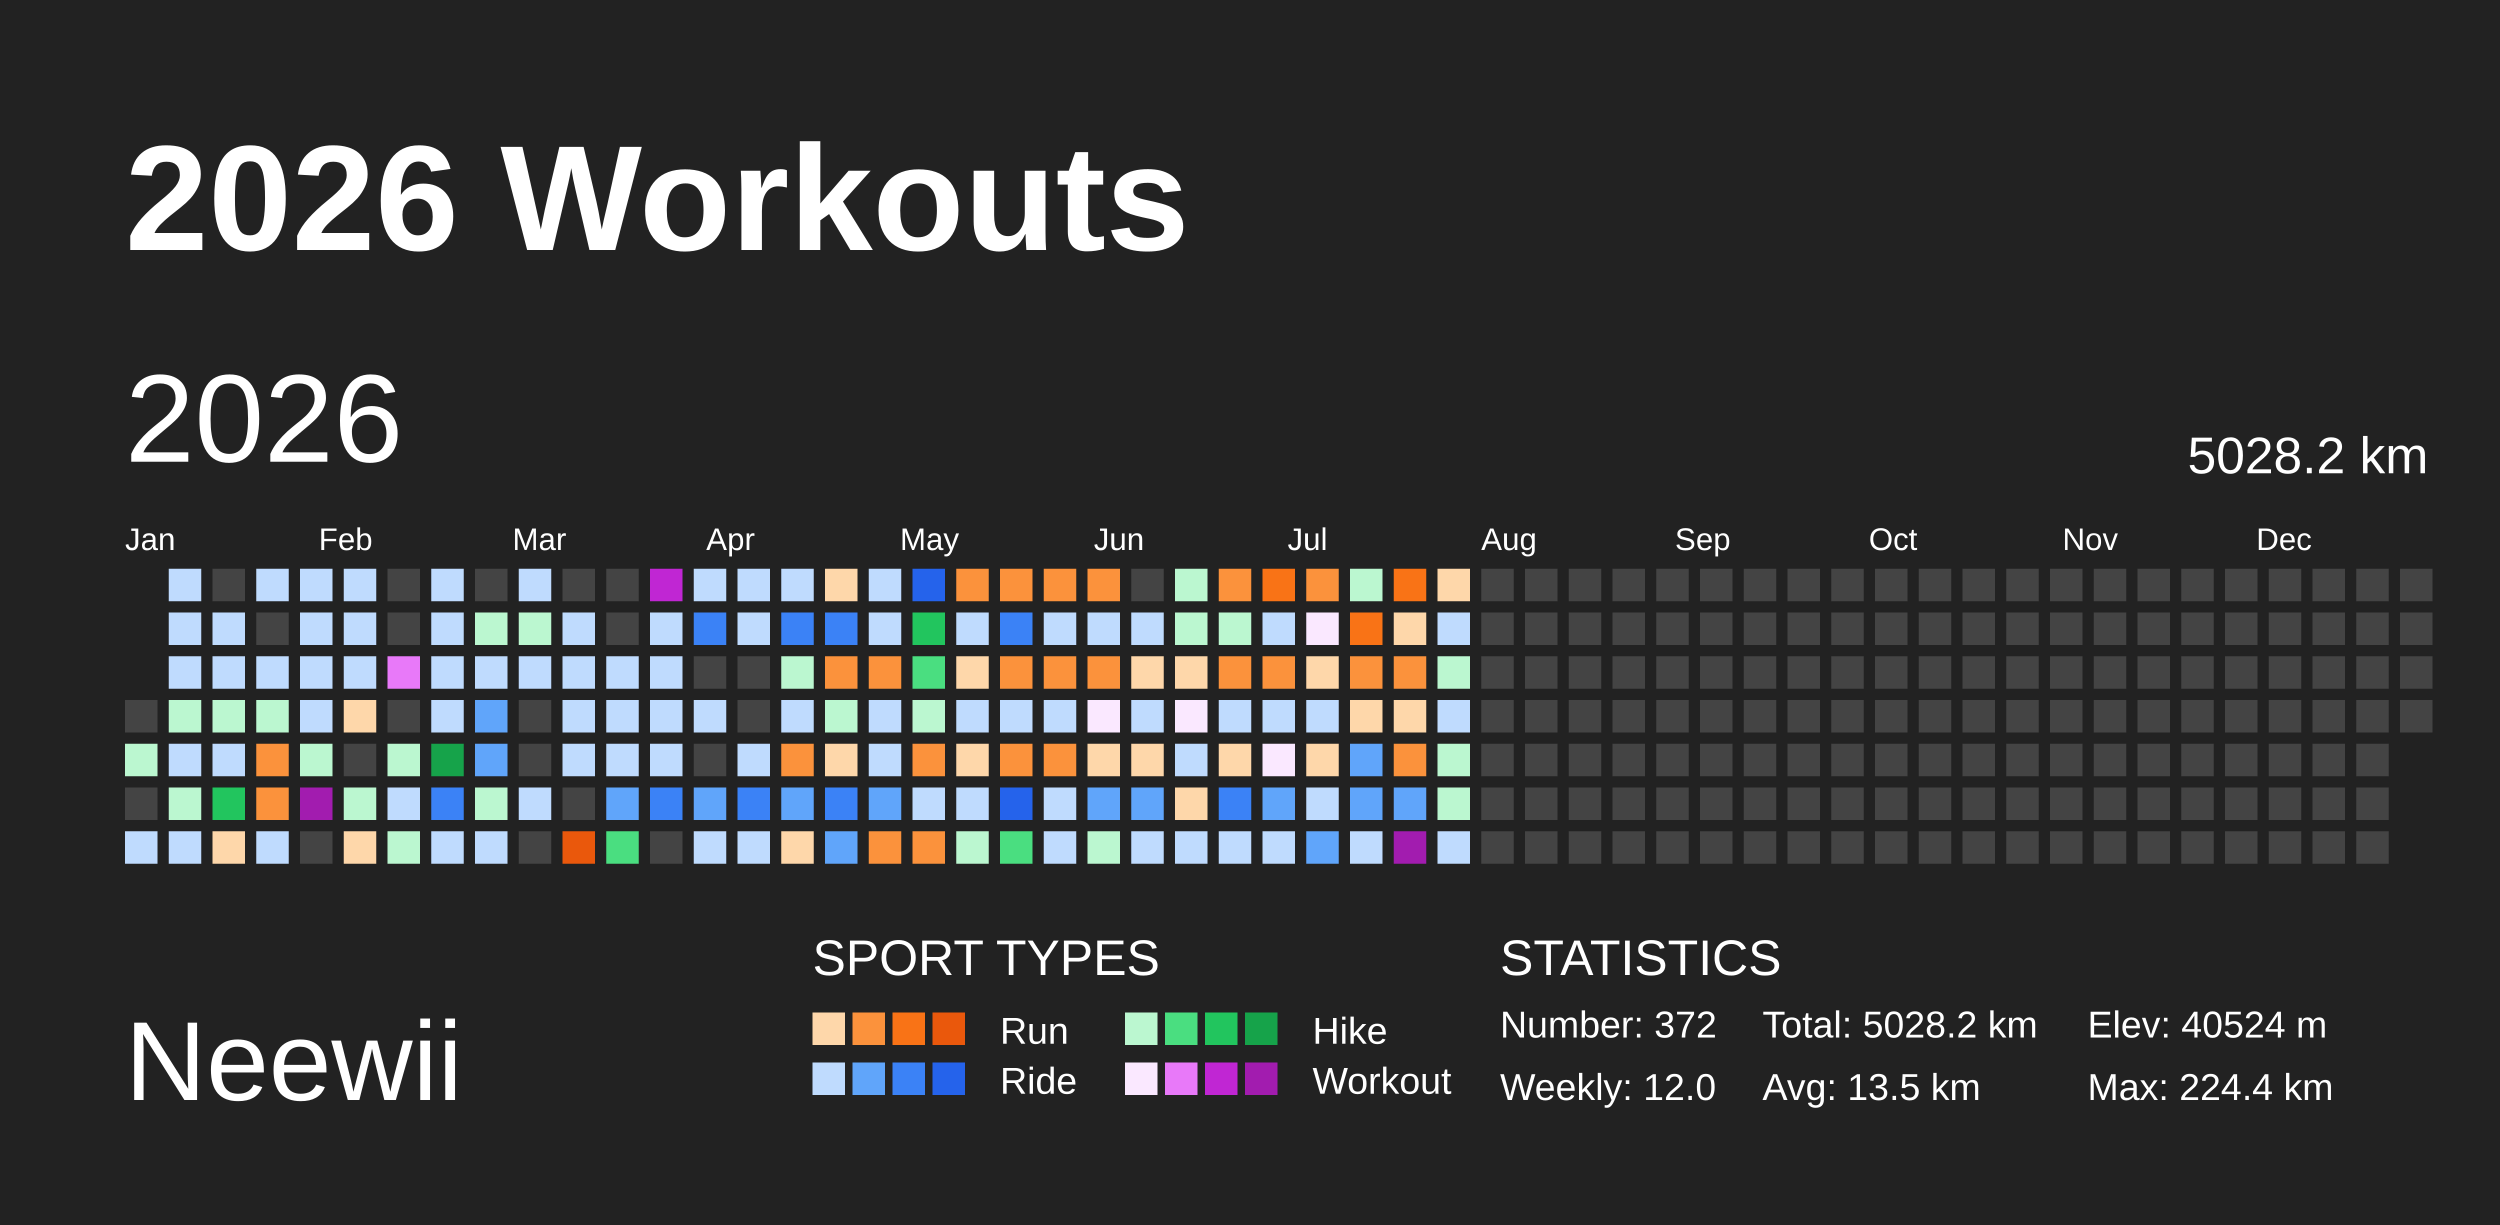
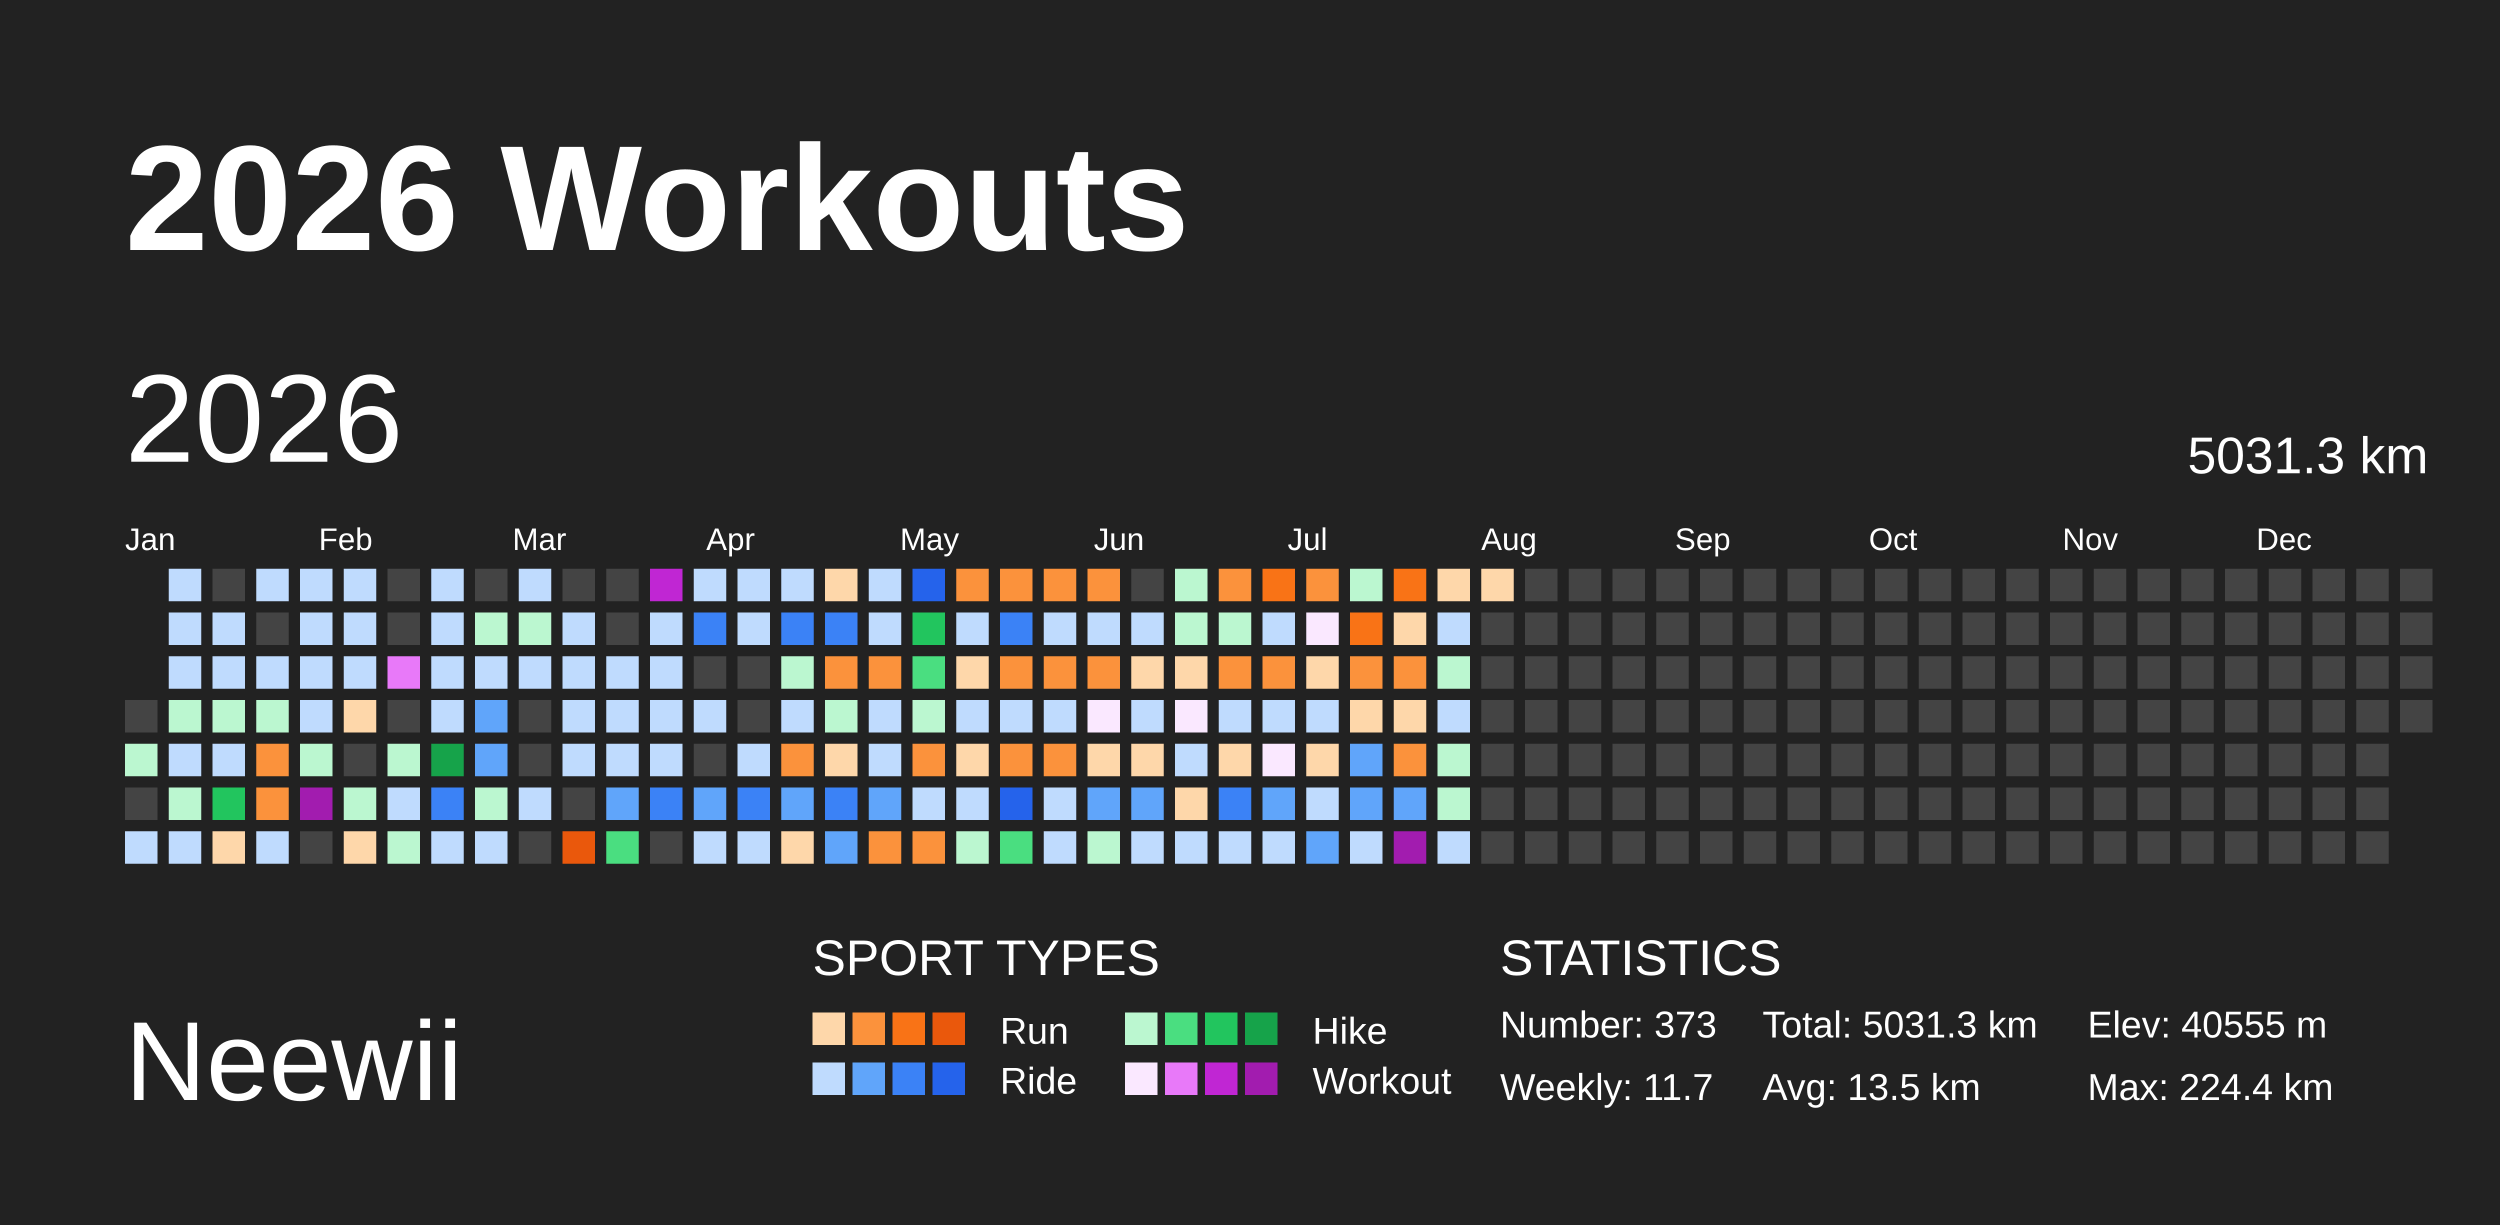
<svg xmlns="http://www.w3.org/2000/svg" baseProfile="full" height="98mm" version="1.1" viewBox="0,0,200,98" width="200mm">
  <defs />
  <rect fill="#222222" height="98" width="200" x="0" y="0" />
  <text fill="#FFFFFF" style="font-size:12px; font-family:Arial; font-weight:bold;" x="10" y="20">2026 Workouts</text>
  <text fill="#FFFFFF" style="font-size:9px; font-family:Arial" x="10" y="88">Neewii</text>
  <text fill="#FFFFFF" style="font-size:4px; font-family:Arial" x="65" y="78">SPORT TYPES</text>
  <rect fill="#fed7aa" height="2.6" width="2.6" x="65.0" y="81" />
  <rect fill="#fb923c" height="2.6" width="2.6" x="68.2" y="81" />
  <rect fill="#f97316" height="2.6" width="2.6" x="71.4" y="81" />
  <rect fill="#ea580c" height="2.6" width="2.6" x="74.6" y="81" />
  <text fill="#FFFFFF" style="font-size:3px; font-family:Arial" x="80" y="83.5">Run</text>
  <rect fill="#bbf7d0" height="2.6" width="2.6" x="90.0" y="81" />
  <rect fill="#4ade80" height="2.6" width="2.6" x="93.2" y="81" />
  <rect fill="#22c55e" height="2.6" width="2.6" x="96.4" y="81" />
  <rect fill="#16a34a" height="2.6" width="2.6" x="99.6" y="81" />
  <text fill="#FFFFFF" style="font-size:3px; font-family:Arial" x="105" y="83.5">Hike</text>
  <rect fill="#bfdbfe" height="2.6" width="2.6" x="65.0" y="85" />
  <rect fill="#60a5fa" height="2.6" width="2.6" x="68.2" y="85" />
  <rect fill="#3b82f6" height="2.6" width="2.6" x="71.4" y="85" />
  <rect fill="#2563eb" height="2.6" width="2.6" x="74.6" y="85" />
  <text fill="#FFFFFF" style="font-size:3px; font-family:Arial" x="80" y="87.5">Ride</text>
  <rect fill="#fae8ff" height="2.6" width="2.6" x="90.0" y="85" />
  <rect fill="#e879f9" height="2.6" width="2.6" x="93.2" y="85" />
  <rect fill="#c026d3" height="2.6" width="2.6" x="96.4" y="85" />
  <rect fill="#a21caf" height="2.6" width="2.6" x="99.6" y="85" />
  <text fill="#FFFFFF" style="font-size:3px; font-family:Arial" x="105" y="87.5">Workout</text>
  <text fill="#FFFFFF" style="font-size:4px; font-family:Arial" x="120" y="78">STATISTICS</text>
-   <text fill="#FFFFFF" style="font-size:3px; font-family:Arial" x="120" y="83">Number: 372</text>
-   <text fill="#FFFFFF" style="font-size:3px; font-family:Arial" x="120" y="88">Weekly: 12.0</text>
-   <text fill="#FFFFFF" style="font-size:3px; font-family:Arial" x="141" y="83">Total: 5028.2 km</text>
+   <text fill="#FFFFFF" style="font-size:3px; font-family:Arial" x="120" y="83">Number: 373</text>
+   <text fill="#FFFFFF" style="font-size:3px; font-family:Arial" x="120" y="88">Weekly: 11.7</text>
+   <text fill="#FFFFFF" style="font-size:3px; font-family:Arial" x="141" y="83">Total: 5031.3 km</text>
  <text fill="#FFFFFF" style="font-size:3px; font-family:Arial" x="141" y="88">Avg: 13.5 km</text>
-   <text fill="#FFFFFF" style="font-size:3px; font-family:Arial" x="167" y="83">Elev: 40524 m</text>
+   <text fill="#FFFFFF" style="font-size:3px; font-family:Arial" x="167" y="83">Elev: 40555 m</text>
  <text fill="#FFFFFF" style="font-size:3px; font-family:Arial" x="167" y="88">Max: 224.4 km</text>
  <text dominant-baseline="hanging" fill="#FFFFFF" style="font-size:10.0px; font-family:Arial;" x="10" y="30">2026</text>
-   <text dominant-baseline="hanging" fill="#FFFFFF" style="font-size:4.125px; font-family:Arial;" x="175" y="35">5028.2 km</text>
+   <text dominant-baseline="hanging" fill="#FFFFFF" style="font-size:4.125px; font-family:Arial;" x="175" y="35">5031.3 km</text>
  <text fill="#FFFFFF" style="font-size:2.5px; font-family:Arial" x="10.0" y="44">Jan</text>
  <text fill="#FFFFFF" style="font-size:2.5px; font-family:Arial" x="25.5" y="44">Feb</text>
  <text fill="#FFFFFF" style="font-size:2.5px; font-family:Arial" x="41.0" y="44">Mar</text>
  <text fill="#FFFFFF" style="font-size:2.5px; font-family:Arial" x="56.5" y="44">Apr</text>
  <text fill="#FFFFFF" style="font-size:2.5px; font-family:Arial" x="72.0" y="44">May</text>
  <text fill="#FFFFFF" style="font-size:2.5px; font-family:Arial" x="87.5" y="44">Jun</text>
  <text fill="#FFFFFF" style="font-size:2.5px; font-family:Arial" x="103.0" y="44">Jul</text>
  <text fill="#FFFFFF" style="font-size:2.5px; font-family:Arial" x="118.5" y="44">Aug</text>
  <text fill="#FFFFFF" style="font-size:2.5px; font-family:Arial" x="134.0" y="44">Sep</text>
  <text fill="#FFFFFF" style="font-size:2.5px; font-family:Arial" x="149.5" y="44">Oct</text>
  <text fill="#FFFFFF" style="font-size:2.5px; font-family:Arial" x="165.0" y="44">Nov</text>
  <text fill="#FFFFFF" style="font-size:2.5px; font-family:Arial" x="180.5" y="44">Dec</text>
  <rect fill="#444444" height="2.6" width="2.6" x="10.0" y="56.0" />
  <rect fill="#bbf7d0" height="2.6" width="2.6" x="10.0" y="59.5" />
  <rect fill="#444444" height="2.6" width="2.6" x="10.0" y="63.0" />
  <rect fill="#bfdbfe" height="2.6" width="2.6" x="10.0" y="66.5" />
  <rect fill="#bfdbfe" height="2.6" width="2.6" x="13.5" y="45.5" />
  <rect fill="#bfdbfe" height="2.6" width="2.6" x="13.5" y="49.0" />
  <rect fill="#bfdbfe" height="2.6" width="2.6" x="13.5" y="52.5" />
  <rect fill="#bbf7d0" height="2.6" width="2.6" x="13.5" y="56.0" />
  <rect fill="#bfdbfe" height="2.6" width="2.6" x="13.5" y="59.5" />
  <rect fill="#bbf7d0" height="2.6" width="2.6" x="13.5" y="63.0" />
  <rect fill="#bfdbfe" height="2.6" width="2.6" x="13.5" y="66.5" />
  <rect fill="#444444" height="2.6" width="2.6" x="17.0" y="45.5" />
  <rect fill="#bfdbfe" height="2.6" width="2.6" x="17.0" y="49.0" />
  <rect fill="#bfdbfe" height="2.6" width="2.6" x="17.0" y="52.5" />
  <rect fill="#bbf7d0" height="2.6" width="2.6" x="17.0" y="56.0" />
  <rect fill="#bfdbfe" height="2.6" width="2.6" x="17.0" y="59.5" />
  <rect fill="#22c55e" height="2.6" width="2.6" x="17.0" y="63.0" />
  <rect fill="#fed7aa" height="2.6" width="2.6" x="17.0" y="66.5" />
  <rect fill="#bfdbfe" height="2.6" width="2.6" x="20.5" y="45.5" />
  <rect fill="#444444" height="2.6" width="2.6" x="20.5" y="49.0" />
  <rect fill="#bfdbfe" height="2.6" width="2.6" x="20.5" y="52.5" />
  <rect fill="#bbf7d0" height="2.6" width="2.6" x="20.5" y="56.0" />
  <rect fill="#fb923c" height="2.6" width="2.6" x="20.5" y="59.5" />
  <rect fill="#fb923c" height="2.6" width="2.6" x="20.5" y="63.0" />
  <rect fill="#bfdbfe" height="2.6" width="2.6" x="20.5" y="66.5" />
  <rect fill="#bfdbfe" height="2.6" width="2.6" x="24.0" y="45.5" />
  <rect fill="#bfdbfe" height="2.6" width="2.6" x="24.0" y="49.0" />
  <rect fill="#bfdbfe" height="2.6" width="2.6" x="24.0" y="52.5" />
  <rect fill="#bfdbfe" height="2.6" width="2.6" x="24.0" y="56.0" />
  <rect fill="#bbf7d0" height="2.6" width="2.6" x="24.0" y="59.5" />
  <rect fill="#a21caf" height="2.6" width="2.6" x="24.0" y="63.0" />
  <rect fill="#444444" height="2.6" width="2.6" x="24.0" y="66.5" />
  <rect fill="#bfdbfe" height="2.6" width="2.6" x="27.5" y="45.5" />
  <rect fill="#bfdbfe" height="2.6" width="2.6" x="27.5" y="49.0" />
  <rect fill="#bfdbfe" height="2.6" width="2.6" x="27.5" y="52.5" />
  <rect fill="#fed7aa" height="2.6" width="2.6" x="27.5" y="56.0" />
  <rect fill="#444444" height="2.6" width="2.6" x="27.5" y="59.5" />
  <rect fill="#bbf7d0" height="2.6" width="2.6" x="27.5" y="63.0" />
  <rect fill="#fed7aa" height="2.6" width="2.6" x="27.5" y="66.5" />
  <rect fill="#444444" height="2.6" width="2.6" x="31.0" y="45.5" />
  <rect fill="#444444" height="2.6" width="2.6" x="31.0" y="49.0" />
  <rect fill="#e879f9" height="2.6" width="2.6" x="31.0" y="52.5" />
  <rect fill="#444444" height="2.6" width="2.6" x="31.0" y="56.0" />
  <rect fill="#bbf7d0" height="2.6" width="2.6" x="31.0" y="59.5" />
  <rect fill="#bfdbfe" height="2.6" width="2.6" x="31.0" y="63.0" />
  <rect fill="#bbf7d0" height="2.6" width="2.6" x="31.0" y="66.5" />
  <rect fill="#bfdbfe" height="2.6" width="2.6" x="34.5" y="45.5" />
  <rect fill="#bfdbfe" height="2.6" width="2.6" x="34.5" y="49.0" />
  <rect fill="#bfdbfe" height="2.6" width="2.6" x="34.5" y="52.5" />
  <rect fill="#bfdbfe" height="2.6" width="2.6" x="34.5" y="56.0" />
  <rect fill="#16a34a" height="2.6" width="2.6" x="34.5" y="59.5" />
  <rect fill="#3b82f6" height="2.6" width="2.6" x="34.5" y="63.0" />
  <rect fill="#bfdbfe" height="2.6" width="2.6" x="34.5" y="66.5" />
  <rect fill="#444444" height="2.6" width="2.6" x="38.0" y="45.5" />
  <rect fill="#bbf7d0" height="2.6" width="2.6" x="38.0" y="49.0" />
  <rect fill="#bfdbfe" height="2.6" width="2.6" x="38.0" y="52.5" />
  <rect fill="#60a5fa" height="2.6" width="2.6" x="38.0" y="56.0" />
  <rect fill="#60a5fa" height="2.6" width="2.6" x="38.0" y="59.5" />
  <rect fill="#bbf7d0" height="2.6" width="2.6" x="38.0" y="63.0" />
  <rect fill="#bfdbfe" height="2.6" width="2.6" x="38.0" y="66.5" />
  <rect fill="#bfdbfe" height="2.6" width="2.6" x="41.5" y="45.5" />
  <rect fill="#bbf7d0" height="2.6" width="2.6" x="41.5" y="49.0" />
  <rect fill="#bfdbfe" height="2.6" width="2.6" x="41.5" y="52.5" />
  <rect fill="#444444" height="2.6" width="2.6" x="41.5" y="56.0" />
  <rect fill="#444444" height="2.6" width="2.6" x="41.5" y="59.5" />
  <rect fill="#bfdbfe" height="2.6" width="2.6" x="41.5" y="63.0" />
  <rect fill="#444444" height="2.6" width="2.6" x="41.5" y="66.5" />
  <rect fill="#444444" height="2.6" width="2.6" x="45.0" y="45.5" />
  <rect fill="#bfdbfe" height="2.6" width="2.6" x="45.0" y="49.0" />
  <rect fill="#bfdbfe" height="2.6" width="2.6" x="45.0" y="52.5" />
  <rect fill="#bfdbfe" height="2.6" width="2.6" x="45.0" y="56.0" />
  <rect fill="#bfdbfe" height="2.6" width="2.6" x="45.0" y="59.5" />
  <rect fill="#444444" height="2.6" width="2.6" x="45.0" y="63.0" />
  <rect fill="#ea580c" height="2.6" width="2.6" x="45.0" y="66.5" />
  <rect fill="#444444" height="2.6" width="2.6" x="48.5" y="45.5" />
  <rect fill="#444444" height="2.6" width="2.6" x="48.5" y="49.0" />
  <rect fill="#bfdbfe" height="2.6" width="2.6" x="48.5" y="52.5" />
  <rect fill="#bfdbfe" height="2.6" width="2.6" x="48.5" y="56.0" />
  <rect fill="#bfdbfe" height="2.6" width="2.6" x="48.5" y="59.5" />
  <rect fill="#60a5fa" height="2.6" width="2.6" x="48.5" y="63.0" />
  <rect fill="#4ade80" height="2.6" width="2.6" x="48.5" y="66.5" />
  <rect fill="#c026d3" height="2.6" width="2.6" x="52.0" y="45.5" />
  <rect fill="#bfdbfe" height="2.6" width="2.6" x="52.0" y="49.0" />
  <rect fill="#bfdbfe" height="2.6" width="2.6" x="52.0" y="52.5" />
  <rect fill="#bfdbfe" height="2.6" width="2.6" x="52.0" y="56.0" />
  <rect fill="#bfdbfe" height="2.6" width="2.6" x="52.0" y="59.5" />
  <rect fill="#3b82f6" height="2.6" width="2.6" x="52.0" y="63.0" />
  <rect fill="#444444" height="2.6" width="2.6" x="52.0" y="66.5" />
  <rect fill="#bfdbfe" height="2.6" width="2.6" x="55.5" y="45.5" />
  <rect fill="#3b82f6" height="2.6" width="2.6" x="55.5" y="49.0" />
  <rect fill="#444444" height="2.6" width="2.6" x="55.5" y="52.5" />
  <rect fill="#bfdbfe" height="2.6" width="2.6" x="55.5" y="56.0" />
  <rect fill="#444444" height="2.6" width="2.6" x="55.5" y="59.5" />
  <rect fill="#60a5fa" height="2.6" width="2.6" x="55.5" y="63.0" />
  <rect fill="#bfdbfe" height="2.6" width="2.6" x="55.5" y="66.5" />
  <rect fill="#bfdbfe" height="2.6" width="2.6" x="59.0" y="45.5" />
  <rect fill="#bfdbfe" height="2.6" width="2.6" x="59.0" y="49.0" />
  <rect fill="#444444" height="2.6" width="2.6" x="59.0" y="52.5" />
  <rect fill="#444444" height="2.6" width="2.6" x="59.0" y="56.0" />
  <rect fill="#bfdbfe" height="2.6" width="2.6" x="59.0" y="59.5" />
  <rect fill="#3b82f6" height="2.6" width="2.6" x="59.0" y="63.0" />
  <rect fill="#bfdbfe" height="2.6" width="2.6" x="59.0" y="66.5" />
  <rect fill="#bfdbfe" height="2.6" width="2.6" x="62.5" y="45.5" />
  <rect fill="#3b82f6" height="2.6" width="2.6" x="62.5" y="49.0" />
  <rect fill="#bbf7d0" height="2.6" width="2.6" x="62.5" y="52.5" />
  <rect fill="#bfdbfe" height="2.6" width="2.6" x="62.5" y="56.0" />
  <rect fill="#fb923c" height="2.6" width="2.6" x="62.5" y="59.5" />
  <rect fill="#60a5fa" height="2.6" width="2.6" x="62.5" y="63.0" />
  <rect fill="#fed7aa" height="2.6" width="2.6" x="62.5" y="66.5" />
  <rect fill="#fed7aa" height="2.6" width="2.6" x="66.0" y="45.5" />
  <rect fill="#3b82f6" height="2.6" width="2.6" x="66.0" y="49.0" />
  <rect fill="#fb923c" height="2.6" width="2.6" x="66.0" y="52.5" />
  <rect fill="#bbf7d0" height="2.6" width="2.6" x="66.0" y="56.0" />
  <rect fill="#fed7aa" height="2.6" width="2.6" x="66.0" y="59.5" />
  <rect fill="#3b82f6" height="2.6" width="2.6" x="66.0" y="63.0" />
  <rect fill="#60a5fa" height="2.6" width="2.6" x="66.0" y="66.5" />
  <rect fill="#bfdbfe" height="2.6" width="2.6" x="69.5" y="45.5" />
  <rect fill="#bfdbfe" height="2.6" width="2.6" x="69.5" y="49.0" />
  <rect fill="#fb923c" height="2.6" width="2.6" x="69.5" y="52.5" />
  <rect fill="#bfdbfe" height="2.6" width="2.6" x="69.5" y="56.0" />
  <rect fill="#bfdbfe" height="2.6" width="2.6" x="69.5" y="59.5" />
  <rect fill="#60a5fa" height="2.6" width="2.6" x="69.5" y="63.0" />
  <rect fill="#fb923c" height="2.6" width="2.6" x="69.5" y="66.5" />
  <rect fill="#2563eb" height="2.6" width="2.6" x="73.0" y="45.5" />
  <rect fill="#22c55e" height="2.6" width="2.6" x="73.0" y="49.0" />
  <rect fill="#4ade80" height="2.6" width="2.6" x="73.0" y="52.5" />
  <rect fill="#bbf7d0" height="2.6" width="2.6" x="73.0" y="56.0" />
  <rect fill="#fb923c" height="2.6" width="2.6" x="73.0" y="59.5" />
  <rect fill="#bfdbfe" height="2.6" width="2.6" x="73.0" y="63.0" />
  <rect fill="#fb923c" height="2.6" width="2.6" x="73.0" y="66.5" />
  <rect fill="#fb923c" height="2.6" width="2.6" x="76.5" y="45.5" />
  <rect fill="#bfdbfe" height="2.6" width="2.6" x="76.5" y="49.0" />
  <rect fill="#fed7aa" height="2.6" width="2.6" x="76.5" y="52.5" />
  <rect fill="#bfdbfe" height="2.6" width="2.6" x="76.5" y="56.0" />
  <rect fill="#fed7aa" height="2.6" width="2.6" x="76.5" y="59.5" />
  <rect fill="#bfdbfe" height="2.6" width="2.6" x="76.5" y="63.0" />
  <rect fill="#bbf7d0" height="2.6" width="2.6" x="76.5" y="66.5" />
  <rect fill="#fb923c" height="2.6" width="2.6" x="80.0" y="45.5" />
  <rect fill="#3b82f6" height="2.6" width="2.6" x="80.0" y="49.0" />
  <rect fill="#fb923c" height="2.6" width="2.6" x="80.0" y="52.5" />
  <rect fill="#bfdbfe" height="2.6" width="2.6" x="80.0" y="56.0" />
  <rect fill="#fb923c" height="2.6" width="2.6" x="80.0" y="59.5" />
  <rect fill="#2563eb" height="2.6" width="2.6" x="80.0" y="63.0" />
  <rect fill="#4ade80" height="2.6" width="2.6" x="80.0" y="66.5" />
  <rect fill="#fb923c" height="2.6" width="2.6" x="83.5" y="45.5" />
  <rect fill="#bfdbfe" height="2.6" width="2.6" x="83.5" y="49.0" />
  <rect fill="#fb923c" height="2.6" width="2.6" x="83.5" y="52.5" />
  <rect fill="#bfdbfe" height="2.6" width="2.6" x="83.5" y="56.0" />
  <rect fill="#fb923c" height="2.6" width="2.6" x="83.5" y="59.5" />
  <rect fill="#bfdbfe" height="2.6" width="2.6" x="83.5" y="63.0" />
  <rect fill="#bfdbfe" height="2.6" width="2.6" x="83.5" y="66.5" />
  <rect fill="#fb923c" height="2.6" width="2.6" x="87.0" y="45.5" />
  <rect fill="#bfdbfe" height="2.6" width="2.6" x="87.0" y="49.0" />
  <rect fill="#fb923c" height="2.6" width="2.6" x="87.0" y="52.5" />
  <rect fill="#fae8ff" height="2.6" width="2.6" x="87.0" y="56.0" />
  <rect fill="#fed7aa" height="2.6" width="2.6" x="87.0" y="59.5" />
  <rect fill="#60a5fa" height="2.6" width="2.6" x="87.0" y="63.0" />
  <rect fill="#bbf7d0" height="2.6" width="2.6" x="87.0" y="66.5" />
  <rect fill="#444444" height="2.6" width="2.6" x="90.5" y="45.5" />
  <rect fill="#bfdbfe" height="2.6" width="2.6" x="90.5" y="49.0" />
  <rect fill="#fed7aa" height="2.6" width="2.6" x="90.5" y="52.5" />
  <rect fill="#bfdbfe" height="2.6" width="2.6" x="90.5" y="56.0" />
  <rect fill="#fed7aa" height="2.6" width="2.6" x="90.5" y="59.5" />
  <rect fill="#60a5fa" height="2.6" width="2.6" x="90.5" y="63.0" />
  <rect fill="#bfdbfe" height="2.6" width="2.6" x="90.5" y="66.5" />
  <rect fill="#bbf7d0" height="2.6" width="2.6" x="94.0" y="45.5" />
  <rect fill="#bbf7d0" height="2.6" width="2.6" x="94.0" y="49.0" />
  <rect fill="#fed7aa" height="2.6" width="2.6" x="94.0" y="52.5" />
  <rect fill="#fae8ff" height="2.6" width="2.6" x="94.0" y="56.0" />
  <rect fill="#bfdbfe" height="2.6" width="2.6" x="94.0" y="59.5" />
  <rect fill="#fed7aa" height="2.6" width="2.6" x="94.0" y="63.0" />
  <rect fill="#bfdbfe" height="2.6" width="2.6" x="94.0" y="66.5" />
  <rect fill="#fb923c" height="2.6" width="2.6" x="97.5" y="45.5" />
  <rect fill="#bbf7d0" height="2.6" width="2.6" x="97.5" y="49.0" />
  <rect fill="#fb923c" height="2.6" width="2.6" x="97.5" y="52.5" />
  <rect fill="#bfdbfe" height="2.6" width="2.6" x="97.5" y="56.0" />
  <rect fill="#fed7aa" height="2.6" width="2.6" x="97.5" y="59.5" />
  <rect fill="#3b82f6" height="2.6" width="2.6" x="97.5" y="63.0" />
  <rect fill="#bfdbfe" height="2.6" width="2.6" x="97.5" y="66.5" />
  <rect fill="#f97316" height="2.6" width="2.6" x="101.0" y="45.5" />
  <rect fill="#bfdbfe" height="2.6" width="2.6" x="101.0" y="49.0" />
  <rect fill="#fb923c" height="2.6" width="2.6" x="101.0" y="52.5" />
  <rect fill="#bfdbfe" height="2.6" width="2.6" x="101.0" y="56.0" />
  <rect fill="#fae8ff" height="2.6" width="2.6" x="101.0" y="59.5" />
  <rect fill="#60a5fa" height="2.6" width="2.6" x="101.0" y="63.0" />
  <rect fill="#bfdbfe" height="2.6" width="2.6" x="101.0" y="66.5" />
  <rect fill="#fb923c" height="2.6" width="2.6" x="104.5" y="45.5" />
  <rect fill="#fae8ff" height="2.6" width="2.6" x="104.5" y="49.0" />
  <rect fill="#fed7aa" height="2.6" width="2.6" x="104.5" y="52.5" />
  <rect fill="#bfdbfe" height="2.6" width="2.6" x="104.5" y="56.0" />
  <rect fill="#fed7aa" height="2.6" width="2.6" x="104.5" y="59.5" />
  <rect fill="#bfdbfe" height="2.6" width="2.6" x="104.5" y="63.0" />
  <rect fill="#60a5fa" height="2.6" width="2.6" x="104.5" y="66.5" />
  <rect fill="#bbf7d0" height="2.6" width="2.6" x="108.0" y="45.5" />
  <rect fill="#f97316" height="2.6" width="2.6" x="108.0" y="49.0" />
  <rect fill="#fb923c" height="2.6" width="2.6" x="108.0" y="52.5" />
  <rect fill="#fed7aa" height="2.6" width="2.6" x="108.0" y="56.0" />
  <rect fill="#60a5fa" height="2.6" width="2.6" x="108.0" y="59.5" />
  <rect fill="#60a5fa" height="2.6" width="2.6" x="108.0" y="63.0" />
  <rect fill="#bfdbfe" height="2.6" width="2.6" x="108.0" y="66.5" />
  <rect fill="#f97316" height="2.6" width="2.6" x="111.5" y="45.5" />
  <rect fill="#fed7aa" height="2.6" width="2.6" x="111.5" y="49.0" />
  <rect fill="#fb923c" height="2.6" width="2.6" x="111.5" y="52.5" />
  <rect fill="#fed7aa" height="2.6" width="2.6" x="111.5" y="56.0" />
  <rect fill="#fb923c" height="2.6" width="2.6" x="111.5" y="59.5" />
  <rect fill="#60a5fa" height="2.6" width="2.6" x="111.5" y="63.0" />
  <rect fill="#a21caf" height="2.6" width="2.6" x="111.5" y="66.5" />
  <rect fill="#fed7aa" height="2.6" width="2.6" x="115.0" y="45.5" />
  <rect fill="#bfdbfe" height="2.6" width="2.6" x="115.0" y="49.0" />
  <rect fill="#bbf7d0" height="2.6" width="2.6" x="115.0" y="52.5" />
  <rect fill="#bfdbfe" height="2.6" width="2.6" x="115.0" y="56.0" />
  <rect fill="#bbf7d0" height="2.6" width="2.6" x="115.0" y="59.5" />
  <rect fill="#bbf7d0" height="2.6" width="2.6" x="115.0" y="63.0" />
  <rect fill="#bfdbfe" height="2.6" width="2.6" x="115.0" y="66.5" />
-   <rect fill="#444444" height="2.6" width="2.6" x="118.5" y="45.5" />
+   <rect fill="#fed7aa" height="2.6" width="2.6" x="118.5" y="45.5" />
  <rect fill="#444444" height="2.6" width="2.6" x="118.5" y="49.0" />
  <rect fill="#444444" height="2.6" width="2.6" x="118.5" y="52.5" />
  <rect fill="#444444" height="2.6" width="2.6" x="118.5" y="56.0" />
  <rect fill="#444444" height="2.6" width="2.6" x="118.5" y="59.5" />
  <rect fill="#444444" height="2.6" width="2.6" x="118.5" y="63.0" />
  <rect fill="#444444" height="2.6" width="2.6" x="118.5" y="66.5" />
  <rect fill="#444444" height="2.6" width="2.6" x="122.0" y="45.5" />
  <rect fill="#444444" height="2.6" width="2.6" x="122.0" y="49.0" />
  <rect fill="#444444" height="2.6" width="2.6" x="122.0" y="52.5" />
  <rect fill="#444444" height="2.6" width="2.6" x="122.0" y="56.0" />
  <rect fill="#444444" height="2.6" width="2.6" x="122.0" y="59.5" />
  <rect fill="#444444" height="2.6" width="2.6" x="122.0" y="63.0" />
  <rect fill="#444444" height="2.6" width="2.6" x="122.0" y="66.5" />
  <rect fill="#444444" height="2.6" width="2.6" x="125.5" y="45.5" />
  <rect fill="#444444" height="2.6" width="2.6" x="125.5" y="49.0" />
  <rect fill="#444444" height="2.6" width="2.6" x="125.5" y="52.5" />
  <rect fill="#444444" height="2.6" width="2.6" x="125.5" y="56.0" />
  <rect fill="#444444" height="2.6" width="2.6" x="125.5" y="59.5" />
  <rect fill="#444444" height="2.6" width="2.6" x="125.5" y="63.0" />
  <rect fill="#444444" height="2.6" width="2.6" x="125.5" y="66.5" />
  <rect fill="#444444" height="2.6" width="2.6" x="129.0" y="45.5" />
  <rect fill="#444444" height="2.6" width="2.6" x="129.0" y="49.0" />
  <rect fill="#444444" height="2.6" width="2.6" x="129.0" y="52.5" />
  <rect fill="#444444" height="2.6" width="2.6" x="129.0" y="56.0" />
  <rect fill="#444444" height="2.6" width="2.6" x="129.0" y="59.5" />
  <rect fill="#444444" height="2.6" width="2.6" x="129.0" y="63.0" />
  <rect fill="#444444" height="2.6" width="2.6" x="129.0" y="66.5" />
  <rect fill="#444444" height="2.6" width="2.6" x="132.5" y="45.5" />
  <rect fill="#444444" height="2.6" width="2.6" x="132.5" y="49.0" />
  <rect fill="#444444" height="2.6" width="2.6" x="132.5" y="52.5" />
  <rect fill="#444444" height="2.6" width="2.6" x="132.5" y="56.0" />
  <rect fill="#444444" height="2.6" width="2.6" x="132.5" y="59.5" />
  <rect fill="#444444" height="2.6" width="2.6" x="132.5" y="63.0" />
  <rect fill="#444444" height="2.6" width="2.6" x="132.5" y="66.5" />
  <rect fill="#444444" height="2.6" width="2.6" x="136.0" y="45.5" />
  <rect fill="#444444" height="2.6" width="2.6" x="136.0" y="49.0" />
  <rect fill="#444444" height="2.6" width="2.6" x="136.0" y="52.5" />
  <rect fill="#444444" height="2.6" width="2.6" x="136.0" y="56.0" />
  <rect fill="#444444" height="2.6" width="2.6" x="136.0" y="59.5" />
  <rect fill="#444444" height="2.6" width="2.6" x="136.0" y="63.0" />
  <rect fill="#444444" height="2.6" width="2.6" x="136.0" y="66.5" />
  <rect fill="#444444" height="2.6" width="2.6" x="139.5" y="45.5" />
  <rect fill="#444444" height="2.6" width="2.6" x="139.5" y="49.0" />
  <rect fill="#444444" height="2.6" width="2.6" x="139.5" y="52.5" />
  <rect fill="#444444" height="2.6" width="2.6" x="139.5" y="56.0" />
  <rect fill="#444444" height="2.6" width="2.6" x="139.5" y="59.5" />
  <rect fill="#444444" height="2.6" width="2.6" x="139.5" y="63.0" />
  <rect fill="#444444" height="2.6" width="2.6" x="139.5" y="66.5" />
  <rect fill="#444444" height="2.6" width="2.6" x="143.0" y="45.5" />
  <rect fill="#444444" height="2.6" width="2.6" x="143.0" y="49.0" />
  <rect fill="#444444" height="2.6" width="2.6" x="143.0" y="52.5" />
  <rect fill="#444444" height="2.6" width="2.6" x="143.0" y="56.0" />
  <rect fill="#444444" height="2.6" width="2.6" x="143.0" y="59.5" />
  <rect fill="#444444" height="2.6" width="2.6" x="143.0" y="63.0" />
  <rect fill="#444444" height="2.6" width="2.6" x="143.0" y="66.5" />
  <rect fill="#444444" height="2.6" width="2.6" x="146.5" y="45.5" />
  <rect fill="#444444" height="2.6" width="2.6" x="146.5" y="49.0" />
  <rect fill="#444444" height="2.6" width="2.6" x="146.5" y="52.5" />
  <rect fill="#444444" height="2.6" width="2.6" x="146.5" y="56.0" />
  <rect fill="#444444" height="2.6" width="2.6" x="146.5" y="59.5" />
  <rect fill="#444444" height="2.6" width="2.6" x="146.5" y="63.0" />
  <rect fill="#444444" height="2.6" width="2.6" x="146.5" y="66.5" />
  <rect fill="#444444" height="2.6" width="2.6" x="150.0" y="45.5" />
  <rect fill="#444444" height="2.6" width="2.6" x="150.0" y="49.0" />
  <rect fill="#444444" height="2.6" width="2.6" x="150.0" y="52.5" />
  <rect fill="#444444" height="2.6" width="2.6" x="150.0" y="56.0" />
  <rect fill="#444444" height="2.6" width="2.6" x="150.0" y="59.5" />
  <rect fill="#444444" height="2.6" width="2.6" x="150.0" y="63.0" />
  <rect fill="#444444" height="2.6" width="2.6" x="150.0" y="66.5" />
  <rect fill="#444444" height="2.6" width="2.6" x="153.5" y="45.5" />
  <rect fill="#444444" height="2.6" width="2.6" x="153.5" y="49.0" />
  <rect fill="#444444" height="2.6" width="2.6" x="153.5" y="52.5" />
  <rect fill="#444444" height="2.6" width="2.6" x="153.5" y="56.0" />
  <rect fill="#444444" height="2.6" width="2.6" x="153.5" y="59.5" />
  <rect fill="#444444" height="2.6" width="2.6" x="153.5" y="63.0" />
  <rect fill="#444444" height="2.6" width="2.6" x="153.5" y="66.5" />
  <rect fill="#444444" height="2.6" width="2.6" x="157.0" y="45.5" />
  <rect fill="#444444" height="2.6" width="2.6" x="157.0" y="49.0" />
  <rect fill="#444444" height="2.6" width="2.6" x="157.0" y="52.5" />
  <rect fill="#444444" height="2.6" width="2.6" x="157.0" y="56.0" />
  <rect fill="#444444" height="2.6" width="2.6" x="157.0" y="59.5" />
  <rect fill="#444444" height="2.6" width="2.6" x="157.0" y="63.0" />
  <rect fill="#444444" height="2.6" width="2.6" x="157.0" y="66.5" />
  <rect fill="#444444" height="2.6" width="2.6" x="160.5" y="45.5" />
  <rect fill="#444444" height="2.6" width="2.6" x="160.5" y="49.0" />
  <rect fill="#444444" height="2.6" width="2.6" x="160.5" y="52.5" />
  <rect fill="#444444" height="2.6" width="2.6" x="160.5" y="56.0" />
  <rect fill="#444444" height="2.6" width="2.6" x="160.5" y="59.5" />
  <rect fill="#444444" height="2.6" width="2.6" x="160.5" y="63.0" />
  <rect fill="#444444" height="2.6" width="2.6" x="160.5" y="66.5" />
  <rect fill="#444444" height="2.6" width="2.6" x="164.0" y="45.5" />
  <rect fill="#444444" height="2.6" width="2.6" x="164.0" y="49.0" />
  <rect fill="#444444" height="2.6" width="2.6" x="164.0" y="52.5" />
  <rect fill="#444444" height="2.6" width="2.6" x="164.0" y="56.0" />
  <rect fill="#444444" height="2.6" width="2.6" x="164.0" y="59.5" />
  <rect fill="#444444" height="2.6" width="2.6" x="164.0" y="63.0" />
  <rect fill="#444444" height="2.6" width="2.6" x="164.0" y="66.5" />
  <rect fill="#444444" height="2.6" width="2.6" x="167.5" y="45.5" />
  <rect fill="#444444" height="2.6" width="2.6" x="167.5" y="49.0" />
  <rect fill="#444444" height="2.6" width="2.6" x="167.5" y="52.5" />
  <rect fill="#444444" height="2.6" width="2.6" x="167.5" y="56.0" />
  <rect fill="#444444" height="2.6" width="2.6" x="167.5" y="59.5" />
  <rect fill="#444444" height="2.6" width="2.6" x="167.5" y="63.0" />
  <rect fill="#444444" height="2.6" width="2.6" x="167.5" y="66.5" />
  <rect fill="#444444" height="2.6" width="2.6" x="171.0" y="45.5" />
  <rect fill="#444444" height="2.6" width="2.6" x="171.0" y="49.0" />
  <rect fill="#444444" height="2.6" width="2.6" x="171.0" y="52.5" />
  <rect fill="#444444" height="2.6" width="2.6" x="171.0" y="56.0" />
  <rect fill="#444444" height="2.6" width="2.6" x="171.0" y="59.5" />
  <rect fill="#444444" height="2.6" width="2.6" x="171.0" y="63.0" />
  <rect fill="#444444" height="2.6" width="2.6" x="171.0" y="66.5" />
  <rect fill="#444444" height="2.6" width="2.6" x="174.5" y="45.5" />
  <rect fill="#444444" height="2.6" width="2.6" x="174.5" y="49.0" />
  <rect fill="#444444" height="2.6" width="2.6" x="174.5" y="52.5" />
  <rect fill="#444444" height="2.6" width="2.6" x="174.5" y="56.0" />
  <rect fill="#444444" height="2.6" width="2.6" x="174.5" y="59.5" />
  <rect fill="#444444" height="2.6" width="2.6" x="174.5" y="63.0" />
  <rect fill="#444444" height="2.6" width="2.6" x="174.5" y="66.5" />
  <rect fill="#444444" height="2.6" width="2.6" x="178.0" y="45.5" />
  <rect fill="#444444" height="2.6" width="2.6" x="178.0" y="49.0" />
  <rect fill="#444444" height="2.6" width="2.6" x="178.0" y="52.5" />
  <rect fill="#444444" height="2.6" width="2.6" x="178.0" y="56.0" />
  <rect fill="#444444" height="2.6" width="2.6" x="178.0" y="59.5" />
  <rect fill="#444444" height="2.6" width="2.6" x="178.0" y="63.0" />
  <rect fill="#444444" height="2.6" width="2.6" x="178.0" y="66.5" />
  <rect fill="#444444" height="2.6" width="2.6" x="181.5" y="45.5" />
  <rect fill="#444444" height="2.6" width="2.6" x="181.5" y="49.0" />
  <rect fill="#444444" height="2.6" width="2.6" x="181.5" y="52.5" />
  <rect fill="#444444" height="2.6" width="2.6" x="181.5" y="56.0" />
  <rect fill="#444444" height="2.6" width="2.6" x="181.5" y="59.5" />
  <rect fill="#444444" height="2.6" width="2.6" x="181.5" y="63.0" />
  <rect fill="#444444" height="2.6" width="2.6" x="181.5" y="66.5" />
  <rect fill="#444444" height="2.6" width="2.6" x="185.0" y="45.5" />
  <rect fill="#444444" height="2.6" width="2.6" x="185.0" y="49.0" />
  <rect fill="#444444" height="2.6" width="2.6" x="185.0" y="52.5" />
  <rect fill="#444444" height="2.6" width="2.6" x="185.0" y="56.0" />
  <rect fill="#444444" height="2.6" width="2.6" x="185.0" y="59.5" />
  <rect fill="#444444" height="2.6" width="2.6" x="185.0" y="63.0" />
  <rect fill="#444444" height="2.6" width="2.6" x="185.0" y="66.5" />
  <rect fill="#444444" height="2.6" width="2.6" x="188.5" y="45.5" />
  <rect fill="#444444" height="2.6" width="2.6" x="188.5" y="49.0" />
  <rect fill="#444444" height="2.6" width="2.6" x="188.5" y="52.5" />
  <rect fill="#444444" height="2.6" width="2.6" x="188.5" y="56.0" />
  <rect fill="#444444" height="2.6" width="2.6" x="188.5" y="59.5" />
  <rect fill="#444444" height="2.6" width="2.6" x="188.5" y="63.0" />
  <rect fill="#444444" height="2.6" width="2.6" x="188.5" y="66.5" />
  <rect fill="#444444" height="2.6" width="2.6" x="192.0" y="45.5" />
  <rect fill="#444444" height="2.6" width="2.6" x="192.0" y="49.0" />
  <rect fill="#444444" height="2.6" width="2.6" x="192.0" y="52.5" />
  <rect fill="#444444" height="2.6" width="2.6" x="192.0" y="56.0" />
</svg>
